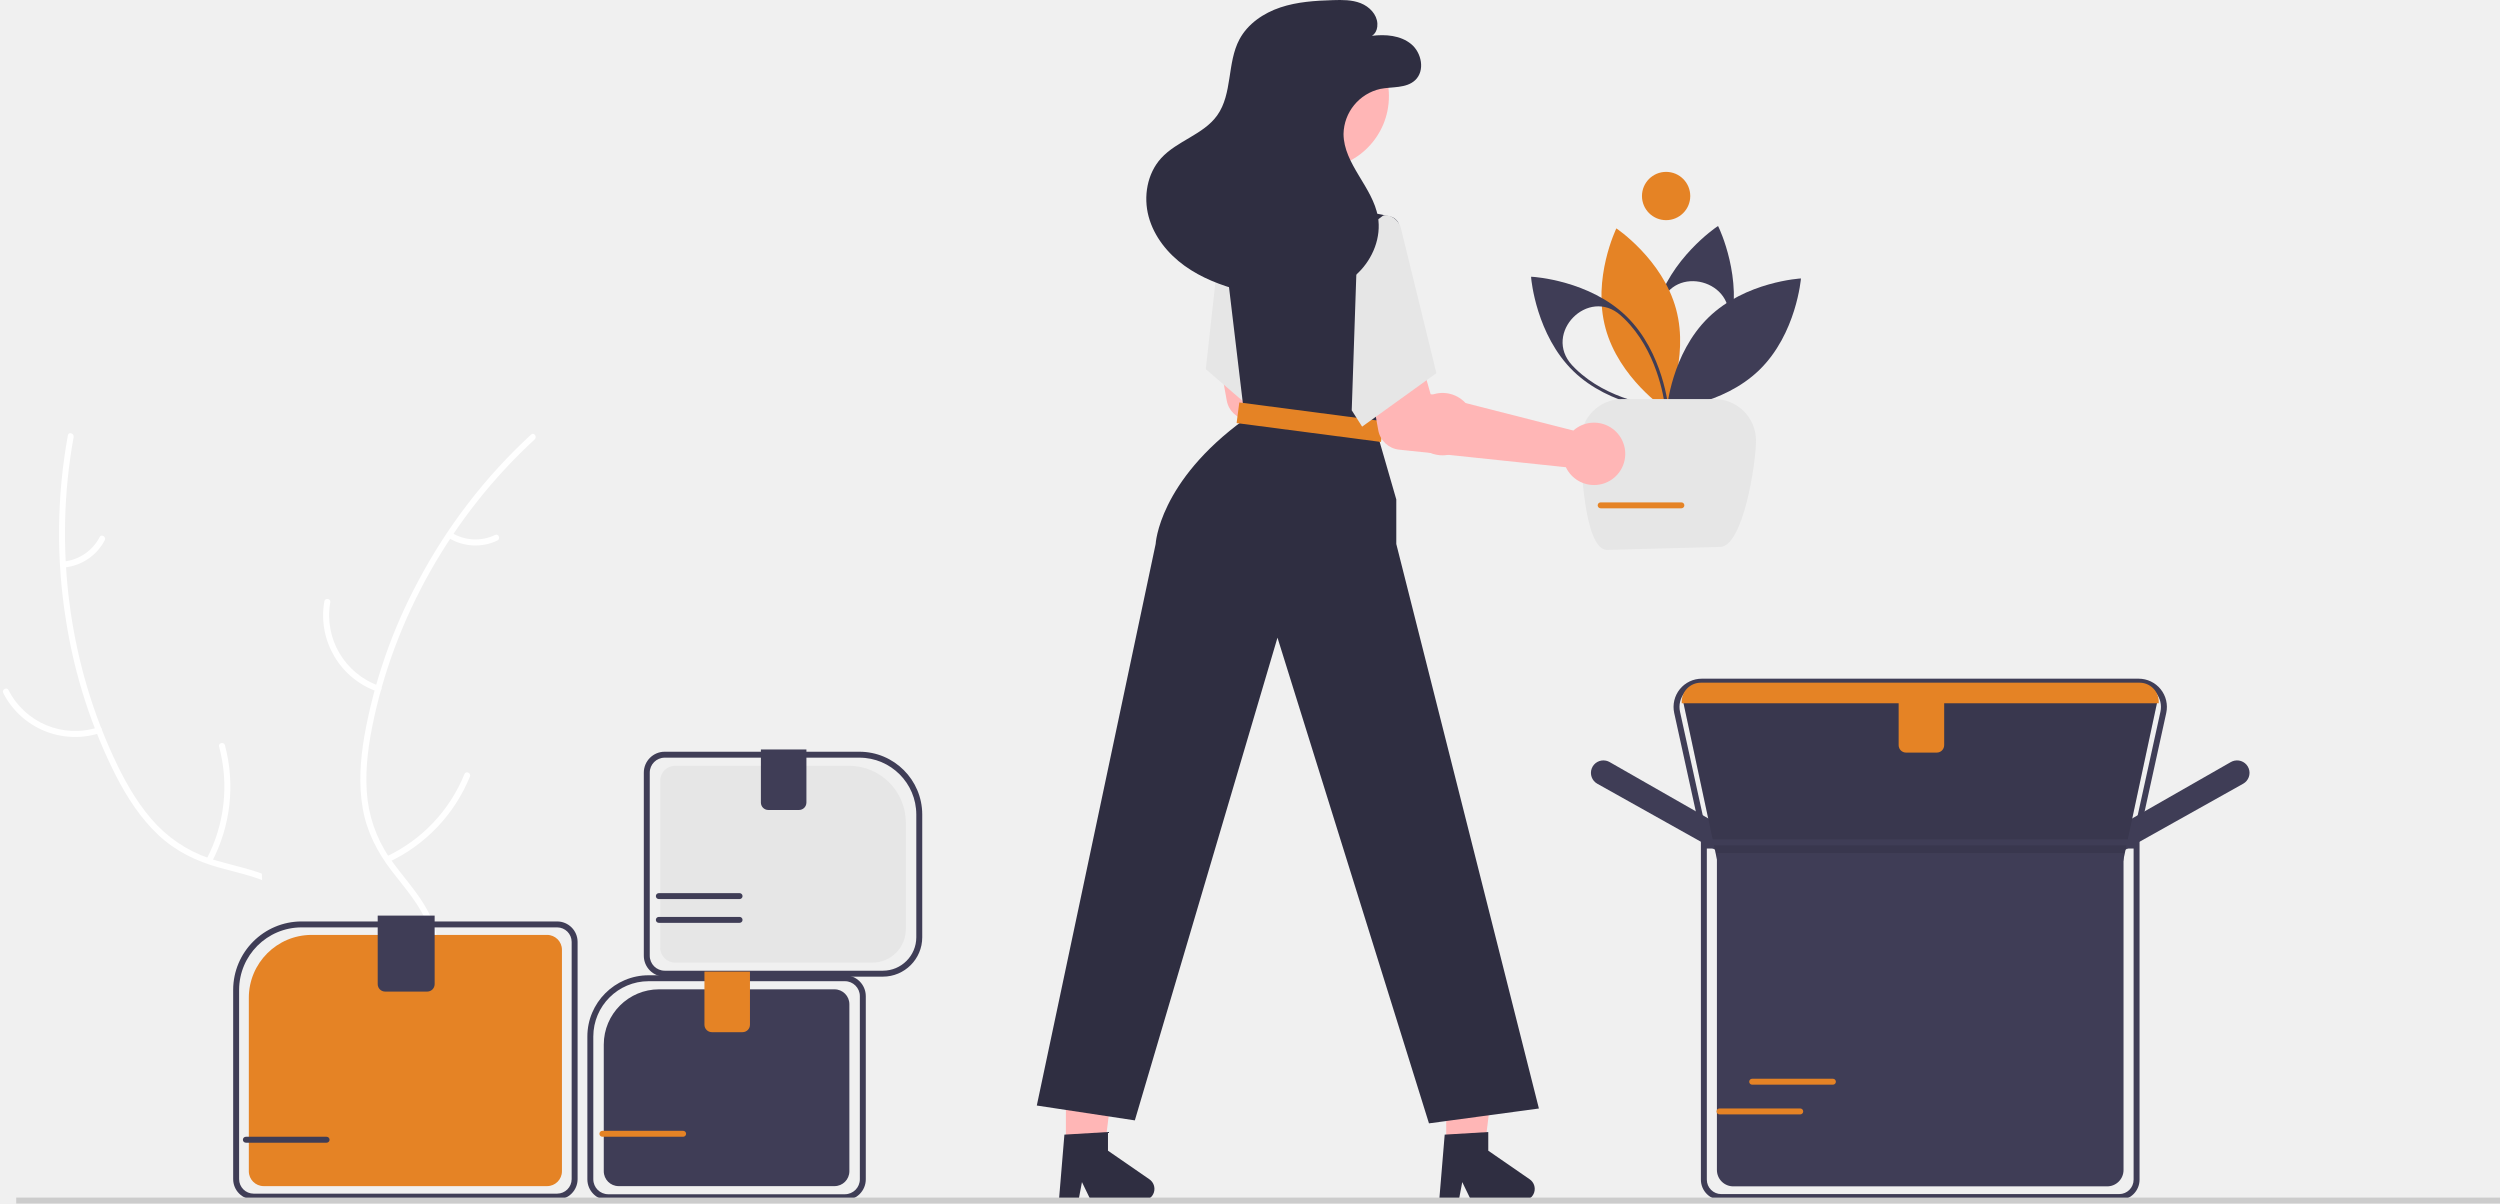
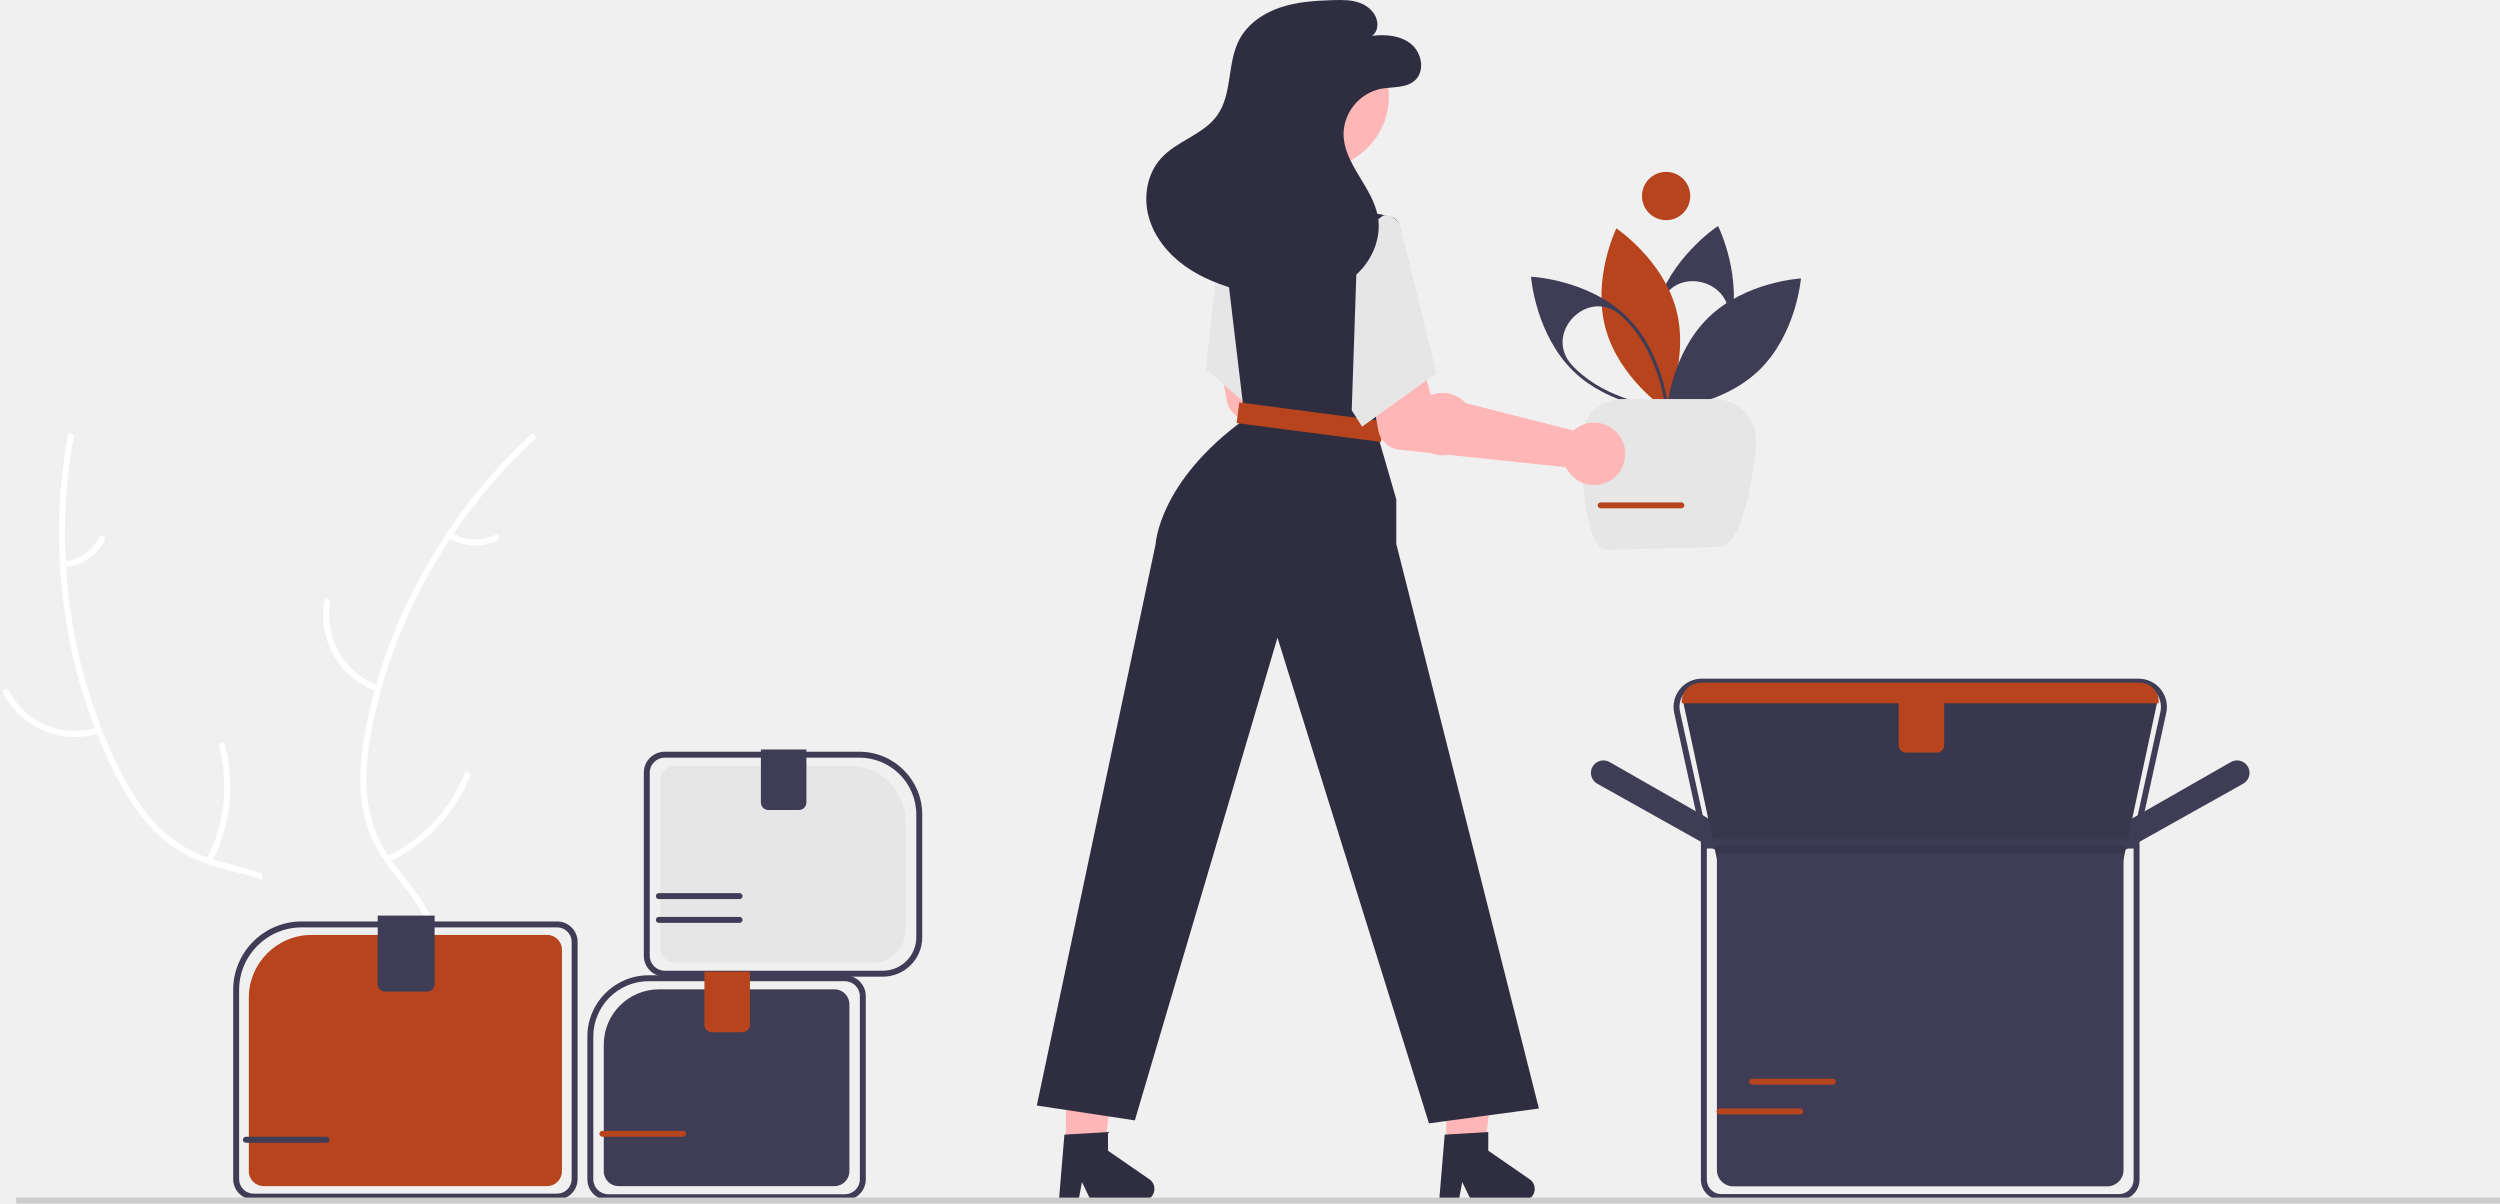
<svg xmlns="http://www.w3.org/2000/svg" data-name="Layer 1" width="841.457" height="405.087" viewBox="0 0 841.457 405.087">
  <path d="M192.092,524.368c-18.936-41.884-18.238-94.975,11.15-130.319a211.783,211.783,0,0,0,75.801,124.082c15.13,11.947,33.202,23.659,37.335,42.488,2.572,11.716-1.074,24.109-7.376,34.314-6.303,10.206-15.088,18.602-23.773,26.875l-.974,2.831C246.463,598.475,211.028,566.253,192.092,524.368Z" transform="translate(-179.2713 -247.4563)" fill="#f0f0f0" />
  <path d="M204.06,394.56c-6.763,37.034-1.739,76.468,14.7,110.398,3.554,7.336,7.798,14.468,13.479,20.367A44.709,44.709,0,0,0,252.538,537.227c7.147,2.087,14.7,3.394,21.216,7.182,6.868,3.993,11.13,10.692,12.79,18.375,2.032,9.4.564,18.97-1.196,28.278-1.954,10.335-4.148,21.039-1.316,31.428.343,1.259-1.63,1.718-1.973.461-4.927-18.076,4.652-35.903,3.313-54.077-.625-8.48-3.809-16.823-11.08-21.736-6.358-4.296-14.145-5.651-21.401-7.701-7.618-2.153-14.46-5.442-20.281-10.897-5.955-5.58-10.487-12.562-14.213-19.774a175.619,175.619,0,0,1-16.873-52.231,184.228,184.228,0,0,1,.598-62.572c.234-1.279,2.168-.673,1.936.598Z" transform="translate(-179.2713 -247.4563)" fill="#fff" />
  <path d="M212.835,494.212a27.158,27.158,0,0,1-32.472-13.503c-.589-1.163,1.19-2.133,1.78-.969a25.148,25.148,0,0,0,30.231,12.499c1.24-.404,1.693,1.571.461,1.973Z" transform="translate(-179.2713 -247.4563)" fill="#fff" />
  <path d="M248.775,536.646a52.346,52.346,0,0,0,4.234-37.912c-.339-1.26,1.635-1.719,1.973-.461a54.447,54.447,0,0,1-4.486,39.442c-.611,1.154-2.329.079-1.721-1.069Z" transform="translate(-179.2713 -247.4563)" fill="#fff" />
  <path d="M200.76,436.453a15.373,15.373,0,0,0,12.047-8.225c.596-1.161,2.313-.085,1.721,1.069a17.227,17.227,0,0,1-13.307,9.129,1.047,1.047,0,0,1-1.217-.756,1.018,1.018,0,0,1,.756-1.217Z" transform="translate(-179.2713 -247.4563)" fill="#fff" />
  <path d="M358.873,394.459c-.352.736-.704,1.472-1.047,2.222a202.454,202.454,0,0,0-11.557,30.74c-.246.811-.483,1.637-.705,2.454a213.431,213.431,0,0,0-6.483,78.311,207.268,207.268,0,0,0,5.623,30.986c3.671,14.047,8.768,28.985,7.618,43.011a35.557,35.557,0,0,1-.582,4.362L287.784,625.61c-.19.016-.372.047-.562.063L284.74,627.349c-.174-.515-.343-1.053-.516-1.568-.102-.298-.19-.605-.292-.904-.063-.202-.126-.404-.195-.582-.021-.067-.042-.135-.055-.187-.069-.178-.114-.351-.174-.515q-1.43-4.506-2.802-9.048c-.009-.015-.009-.015-.004-.038-6.909-23.088-11.951-46.956-13.21-70.83-.038-.718-.085-1.451-.093-2.187a197.78,197.78,0,0,1,1.115-32.256,174.851,174.851,0,0,1,2.994-17.436A145.397,145.397,0,0,1,288.353,449.574c15.541-26.122,39.263-46.982,68.296-54.557C357.392,394.823,358.121,394.638,358.873,394.459Z" transform="translate(-179.2713 -247.4563)" fill="#f0f0f0" />
  <path d="M359.225,395.359c-27.697,25.498-47.428,60.009-54.73,96.997-1.579,7.997-2.485,16.246-1.5,24.378a44.709,44.709,0,0,0,9.042,21.723c4.45,5.97,9.694,11.56,12.616,18.508,3.08,7.323,2.449,15.238-.85,22.372-4.037,8.729-10.97,15.486-17.98,21.858-7.783,7.075-15.979,14.301-19.973,24.302-.484,1.212-2.336.39-1.853-.82,6.949-17.399,25.331-25.866,35.203-41.182,4.607-7.147,7.087-15.726,4.24-24.026-2.49-7.258-7.892-13.028-12.451-19.034-4.786-6.306-8.269-13.051-9.633-20.911-1.395-8.041-.81-16.343.557-24.346a175.619,175.619,0,0,1,17.975-51.862A184.227,184.227,0,0,1,358.039,393.716c.957-.881,2.136.768,1.186,1.643Z" transform="translate(-179.2713 -247.4563)" fill="#fff" />
  <path d="M306.234,480.208a27.158,27.158,0,0,1-17.797-30.331c.23-1.283,2.234-.987,2.004.298a25.148,25.148,0,0,0,16.613,28.181c1.233.424.406,2.274-.82,1.853Z" transform="translate(-179.2713 -247.4563)" fill="#fff" />
  <path d="M309.381,535.728A52.346,52.346,0,0,0,335.588,508.006c.488-1.21,2.34-.389,1.853.82a54.447,54.447,0,0,1-27.329,28.791c-1.183.554-1.907-1.339-.73-1.89Z" transform="translate(-179.2713 -247.4563)" fill="#fff" />
  <path d="M331.367,426.821a15.373,15.373,0,0,0,14.571.686c1.175-.568,1.898,1.325.73,1.89a17.227,17.227,0,0,1-16.121-.723,1.047,1.047,0,0,1-.516-1.336,1.018,1.018,0,0,1,1.336-.516Z" transform="translate(-179.2713 -247.4563)" fill="#fff" />
  <g id="e36d5192-81ed-4486-9dc7-3aabf5bf620f" data-name="Group 228">
    <path id="eec6541e-7182-40d2-8839-37d6db66ade2-23" data-name="Path 3042" d="M740.665,385.914l-.272-.559c-.083-.17-8.228-17.2-3.687-33.986s20.159-27.387,20.315-27.492l.516-.345.272.559c.083.17,8.228,17.2,3.687,33.986s-20.16,27.388-20.317,27.492Zm20.177-29.735c3.048-14.314-18.187-20.026-22.633-6.083q-.244.767-.457,1.552c-3.966,14.656,1.991,29.55,3.35,32.645,2.734-1.989,15.385-11.844,19.351-26.5h0Q760.669,356.992,760.842,356.179Z" transform="translate(-179.2713 -247.4563)" fill="#3f3d56" />
-     <path id="a9014b65-d248-4059-8312-b45b24de232b-24" data-name="Path 3043" d="M719.661,357.936c4.541,16.787,20.1,27.183,20.1,27.183s8.192-16.82,3.651-33.607-20.1-27.183-20.1-27.183S715.12,341.149,719.661,357.936Z" transform="translate(-179.2713 -247.4563)" fill="#e58325" />
+     <path id="a9014b65-d248-4059-8312-b45b24de232b-24" data-name="Path 3043" d="M719.661,357.936c4.541,16.787,20.1,27.183,20.1,27.183s8.192-16.82,3.651-33.607-20.1-27.183-20.1-27.183S715.12,341.149,719.661,357.936Z" transform="translate(-179.2713 -247.4563)" fill="#b7441c" />
    <path id="ab25dc1f-49f0-4119-9b11-8880659579f8-25" data-name="Path 3044" d="M740.912,385.679l-.62-.034c-.189-.01-19.028-1.171-31.491-13.3s-14.129-30.933-14.145-31.122l-.051-.618.62.034c.189.01,19.028,1.171,31.49,13.3s14.13,30.933,14.145,31.122Zm-31.355-14.109c10.882,10.6,26.788,12.627,30.155,12.946-.409-3.357-2.869-19.2-13.752-29.8h0q-.584-.568-1.186-1.103c-10.929-9.731-26.289,6.001-16.376,16.765Q708.962,370.989,709.557,371.57Z" transform="translate(-179.2713 -247.4563)" fill="#3f3d56" />
    <path id="eb5ac145-5caa-4eb9-a8bf-cd04614f452d-26" data-name="Path 3045" d="M754.3,354.328c-12.461,12.13-13.983,30.777-13.983,30.777s18.681-1.02,31.142-13.15,13.986-30.778,13.986-30.778S766.761,342.197,754.3,354.328Z" transform="translate(-179.2713 -247.4563)" fill="#3f3d56" />
-     <circle id="fe2e9284-0c2b-4a15-b6a0-6b994e8a2442" data-name="Ellipse 585" cx="560.785" cy="65.976" r="8.126" fill="#e58325" />
+     <circle id="fe2e9284-0c2b-4a15-b6a0-6b994e8a2442" data-name="Ellipse 585" cx="560.785" cy="65.976" r="8.126" fill="#b7441c" />
    <path id="a86ae965-8410-4628-8d67-c8bdb55cc5ff-27" data-name="Rectangle 453" d="M725.312,381.767h31a14,14,0,0,1,14,14h0c0,7.732-4.382,35.777-12.114,35.777l-38,1c-7.732,0-8.886-29.045-8.886-36.777h0A14,14,0,0,1,725.312,381.767Z" transform="translate(-179.2713 -247.4563)" fill="#e6e6e6" />
  </g>
  <path id="a084342b-ec68-4bf1-835e-e1a712a99507-28" data-name="Path 3068" d="M659.155,381.361a10.528,10.528,0,0,0-1.316,1.007l-48.054-12.251-3.278-11.593-18.144,2.661,3.809,21.088a8,8,0,0,0,7.035,6.534l56.111,5.909a10.5,10.5,0,1,0,3.839-13.355Z" transform="translate(-179.2713 -247.4563)" fill="#ffb6b6" />
  <path id="b5ab2668-a5cc-41bf-8089-de1c0694ee81-29" data-name="Path 3070" d="M585.12,371.708l12.38,10.68,17.32,14.93,7.65-39.14.8-4.07.63-3.23-17.55-30.57-14.63.84-1,.06-.02.22-.23,2.05-3,26.98-.07.65Z" transform="translate(-179.2713 -247.4563)" fill="#e6e6e6" />
  <path id="a48a89e5-5415-44e6-8741-1c2f93951686-30" data-name="Path 3071" d="M666.038,639.383h12.26l5.833-47.288h-18.095Z" transform="translate(-179.2713 -247.4563)" fill="#ffb6b6" />
  <path id="b4ab5075-ce23-46e9-939e-e287d4f4a486-31" data-name="Path 3073" d="M538.038,640.383h12.26l5.833-47.288h-18.095Z" transform="translate(-179.2713 -247.4563)" fill="#ffb6b6" />
  <path id="b77a2f94-428a-4b99-b464-6e051b4fe742-32" data-name="Path 3075" d="M528.239,619.558l33,5,48.01-162.48,50.99,163.48,37-5-48-190v-15l-6.5-22.5.68-6.09,4.73-42.59,2.05-18.47.133-1.193a4.056,4.056,0,0,0-3.193-4.417h0l-15.4-3.24h-25.166l-14.85,4.09-1.02.28-.46.13.23,1.92,3.48,29.18.19,1.6,3.36,28.13.74,6.17c-29,21-30,42-30,42Z" transform="translate(-179.2713 -247.4563)" fill="#2f2e41" />
  <circle id="b29dce1d-f666-44df-985a-547bf779e1a4" data-name="Ellipse 592" cx="442.925" cy="32.391" r="24.561" fill="#ffb6b6" />
-   <rect id="a7f6a896-dcf1-4596-b70f-da8ad38f22ed" data-name="Rectangle 456" x="616.738" y="365.062" width="7" height="49" transform="translate(-25.73713 706.5894) rotate(-82.549)" fill="#e58325" />
+   <rect id="a7f6a896-dcf1-4596-b70f-da8ad38f22ed" data-name="Rectangle 456" x="616.738" y="365.062" width="7" height="49" transform="translate(-25.73713 706.5894) rotate(-82.549)" fill="#b7441c" />
  <path id="bd729490-aac7-4879-a04d-c9e945275ef2-33" data-name="Path 3076" d="M710.155,391.361a10.528,10.528,0,0,0-1.316,1.007l-48.054-12.251-3.278-11.593-18.144,2.661,3.809,21.088a8,8,0,0,0,7.035,6.534l56.111,5.909a10.5,10.5,0,1,0,3.839-13.355Z" transform="translate(-179.2713 -247.4563)" fill="#ffb6b6" />
  <path id="b6be5ba1-6394-41ea-b0bb-2e259093a5f0-34" data-name="Path 3077" d="M636.239,326.558l8.5-6.5c2.3-.872,5.447,1.605,6,4l12,49-25,18-3.5-5.5Z" transform="translate(-179.2713 -247.4563)" fill="#e6e6e6" />
  <path id="b6feaf63-857f-49b2-8f08-fe1d6a64856c-35" data-name="Path 3079" d="M641.017,259.512c4.593-.563,9.634-.165,13.214,2.767s4.736,9.028,1.346,12.178c-3,2.789-7.693,2.133-11.713,2.926a15.854,15.854,0,0,0-12.384,15.157c.06,10.174,9.824,17.879,11.578,27.9,1.2,6.84-1.688,14.038-6.675,18.87s-11.843,7.443-18.751,8.15-13.893-.373-20.606-2.148c-6.741-1.782-13.378-4.311-19.034-8.388s-10.293-9.826-12.109-16.558-.512-14.451,4.168-19.62c5.359-5.919,14.274-7.954,18.91-14.456,5.2-7.288,3.273-17.666,7.479-25.567,2.808-5.275,8.125-8.873,13.792-10.769s11.719-2.27,17.692-2.453c3.14-.1,6.375-.129,9.3,1.016s5.5,3.753,5.648,6.891S641.017,259.512,641.017,259.512Z" transform="translate(-179.2713 -247.4563)" fill="#2f2e41" />
  <path d="M366.792,651.216H264.641a6.898,6.898,0,0,1-6.89-6.891v-63.688a23.065,23.065,0,0,1,23.04-23.039h86.001a6.898,6.898,0,0,1,6.89,6.89v79.837A6.898,6.898,0,0,1,366.792,651.216Zm-86.001-91.617a21.064,21.064,0,0,0-21.04,21.039v63.688a4.896,4.896,0,0,0,4.89,4.891H366.792a4.896,4.896,0,0,0,4.89-4.891V564.488a4.895,4.895,0,0,0-4.89-4.89Z" transform="translate(-179.2713 -247.4563)" fill="#3f3d56" />
-   <path d="M284.17,562.13a21.173,21.173,0,0,0-21.149,21.149v58.405a5.006,5.006,0,0,0,5,5h95.392a5.006,5.006,0,0,0,5-5V567.13a5.006,5.006,0,0,0-5-5Z" transform="translate(-179.2713 -247.4563)" fill="#e58325" />
+   <path d="M284.17,562.13a21.173,21.173,0,0,0-21.149,21.149v58.405a5.006,5.006,0,0,0,5,5h95.392a5.006,5.006,0,0,0,5-5V567.13a5.006,5.006,0,0,0-5-5Z" transform="translate(-179.2713 -247.4563)" fill="#b7441c" />
  <path d="M323.066,581.207h-14.166a2.503,2.503,0,0,1-2.5-2.5V555.63h19.166V578.707A2.503,2.503,0,0,1,323.066,581.207Z" transform="translate(-179.2713 -247.4563)" fill="#3f3d56" />
  <path d="M890.377,535.833l4.374-11.661.157-.09,35.238-20.136a4.211,4.211,0,0,1,1.217-.462,4.195,4.195,0,0,1,2.914,7.766Z" transform="translate(-179.2713 -247.4563)" fill="#3f3d56" />
  <path d="M760.793,535.833l-43.894-24.581a4.196,4.196,0,0,1,2.915-7.768,4.203,4.203,0,0,1,1.217.462l35.395,20.226Z" transform="translate(-179.2713 -247.4563)" fill="#3f3d56" />
  <path id="a917e09e-7501-48ae-a084-2a300f5c05f4-36" data-name="Path 3060" d="M893.879,537.281H757.293l-11.488-53.613h159.562Z" transform="translate(-179.2713 -247.4563)" fill="#3f3d56" />
  <path d="M898.377,533.059h-145.582l-10.014-45.622a9.509,9.509,0,0,1,9.287-11.547H899.105a9.508,9.508,0,0,1,9.286,11.547Zm-143.974-2H896.768l9.669-44.052a7.507,7.507,0,0,0-7.333-9.117H752.067a7.508,7.508,0,0,0-7.333,9.118Z" transform="translate(-179.2713 -247.4563)" fill="#3f3d56" />
  <path id="be148f51-17c4-4ec3-8125-b7d3e9443af6-37" data-name="Path 3061" d="M893.879,537.281H757.293l-11.488-53.613h159.562Z" transform="translate(-179.2713 -247.4563)" opacity="0.1" style="isolation:isolate" />
  <path d="M892.555,651.366H758.616a6.861,6.861,0,0,1-6.853-6.853V529.989h147.645V644.514A6.861,6.861,0,0,1,892.555,651.366ZM753.763,531.989V644.514a4.858,4.858,0,0,0,4.853,4.853H892.555a4.858,4.858,0,0,0,4.853-4.853V531.989Z" transform="translate(-179.2713 -247.4563)" fill="#3f3d56" />
  <path d="M757.155,534.589V641.266a5.507,5.507,0,0,0,5.5,5.5H888.517a5.507,5.507,0,0,0,5.5-5.5V534.589Z" transform="translate(-179.2713 -247.4563)" fill="#3f3d56" />
-   <path d="M905.867,484.168h-160.562v-.5A6.435,6.435,0,0,1,751.732,477.24H899.439a6.436,6.436,0,0,1,6.428,6.428Z" transform="translate(-179.2713 -247.4563)" fill="#e58325" />
+   <path d="M905.867,484.168h-160.562v-.5A6.435,6.435,0,0,1,751.732,477.24H899.439a6.436,6.436,0,0,1,6.428,6.428Z" transform="translate(-179.2713 -247.4563)" fill="#b7441c" />
  <path d="M401.077,580.447A18.607,18.607,0,0,0,382.491,599.033v42.653a5.006,5.006,0,0,0,5,5h72.667a5.006,5.006,0,0,0,5-5V585.447a5.006,5.006,0,0,0-5-5Z" transform="translate(-179.2713 -247.4563)" fill="#3f3d56" />
  <path d="M476.441,576.181H402.996a7.037,7.037,0,0,1-7.029-7.028V507.503a7.037,7.037,0,0,1,7.029-7.029h65.541a21.169,21.169,0,0,1,21.146,21.146v41.321A13.256,13.256,0,0,1,476.441,576.181Zm-73.445-73.707a5.035,5.035,0,0,0-5.029,5.029v61.649a5.035,5.035,0,0,0,5.029,5.028H476.441a11.253,11.253,0,0,0,11.241-11.24V521.619a19.167,19.167,0,0,0-19.146-19.146Z" transform="translate(-179.2713 -247.4563)" fill="#3f3d56" />
  <path d="M463.653,651.42H383.996a7.037,7.037,0,0,1-7.029-7.028v-48.062a20.639,20.639,0,0,1,20.616-20.616h66.07a7.037,7.037,0,0,1,7.029,7.029v61.649A7.037,7.037,0,0,1,463.653,651.42Zm-66.07-73.707a18.637,18.637,0,0,0-18.616,18.616v48.062a5.035,5.035,0,0,0,5.029,5.028h79.657a5.035,5.035,0,0,0,5.029-5.028V582.742a5.035,5.035,0,0,0-5.029-5.029Z" transform="translate(-179.2713 -247.4563)" fill="#3f3d56" />
  <path d="M406.491,505.208a5.006,5.006,0,0,0-5,5v56.239a5.006,5.006,0,0,0,5,5h66.456A11.224,11.224,0,0,0,484.158,560.235V524.324A19.138,19.138,0,0,0,465.041,505.208Z" transform="translate(-179.2713 -247.4563)" fill="#e6e6e6" />
  <path d="M448.196,520.084H437.874a2.503,2.503,0,0,1-2.5-2.5v-17.876h15.322v17.876A2.503,2.503,0,0,1,448.196,520.084Z" transform="translate(-179.2713 -247.4563)" fill="#3f3d56" />
  <path d="M665.531,629.35l14.667-.875v6.284l13.944,9.63a3.925,3.925,0,0,1-2.23,7.155h-17.461l-3.01-6.216-1.175,6.216H663.682Z" transform="translate(-179.2713 -247.4563)" fill="#2f2e41" />
  <path d="M537.531,629.35l14.667-.875v6.284l13.944,9.63a3.925,3.925,0,0,1-2.23,7.155h-17.461l-3.01-6.216-1.175,6.216H535.682Z" transform="translate(-179.2713 -247.4563)" fill="#2f2e41" />
  <path d="M289.198,632.071H262.021a1,1,0,0,1,0-2h27.177a1,1,0,1,1,0,2Z" transform="translate(-179.2713 -247.4563)" fill="#3f3d56" />
-   <path d="M409.198,630.071H382.021a1,1,0,0,1,0-2h27.177a1,1,0,1,1,0,2Z" transform="translate(-179.2713 -247.4563)" fill="#e58325" />
-   <path d="M785.198,622.544H758.021a1,1,0,0,1,0-2h27.177a1,1,0,0,1,0,2Z" transform="translate(-179.2713 -247.4563)" fill="#e58325" />
-   <path d="M796.198,612.544H769.021a1,1,0,0,1,0-2h27.177a1,1,0,0,1,0,2Z" transform="translate(-179.2713 -247.4563)" fill="#e58325" />
-   <path d="M745.198,418.544H718.021a1,1,0,0,1,0-2h27.177a1,1,0,0,1,0,2Z" transform="translate(-179.2713 -247.4563)" fill="#e58325" />
+   <path d="M409.198,630.071H382.021a1,1,0,0,1,0-2h27.177a1,1,0,1,1,0,2Z" transform="translate(-179.2713 -247.4563)" fill="#b7441c" />
+   <path d="M785.198,622.544H758.021a1,1,0,0,1,0-2h27.177a1,1,0,0,1,0,2Z" transform="translate(-179.2713 -247.4563)" fill="#b7441c" />
+   <path d="M796.198,612.544H769.021a1,1,0,0,1,0-2h27.177a1,1,0,0,1,0,2Z" transform="translate(-179.2713 -247.4563)" fill="#b7441c" />
+   <path d="M745.198,418.544H718.021a1,1,0,0,1,0-2h27.177a1,1,0,0,1,0,2Z" transform="translate(-179.2713 -247.4563)" fill="#b7441c" />
  <path d="M428.198,558.071H401.021a1,1,0,0,1,0-2h27.177a1,1,0,1,1,0,2Z" transform="translate(-179.2713 -247.4563)" fill="#3f3d56" />
  <path d="M428.198,550.071H401.021a1,1,0,0,1,0-2h27.177a1,1,0,1,1,0,2Z" transform="translate(-179.2713 -247.4563)" fill="#3f3d56" />
-   <path d="M831.146,500.771H820.824a2.503,2.503,0,0,1-2.5-2.5v-17.876h15.322v17.876A2.503,2.503,0,0,1,831.146,500.771Z" transform="translate(-179.2713 -247.4563)" fill="#e58325" />
+   <path d="M831.146,500.771H820.824a2.503,2.503,0,0,1-2.5-2.5v-17.876h15.322v17.876A2.503,2.503,0,0,1,831.146,500.771Z" transform="translate(-179.2713 -247.4563)" fill="#b7441c" />
  <rect id="af895076-55e2-4ce3-b817-4381b6fe19d2" data-name="Rectangle 450" x="5.457" y="403.087" width="836" height="2" fill="#ccc" />
-   <path d="M429.196,594.866H418.874a2.503,2.503,0,0,1-2.5-2.5V574.49h15.322v17.876A2.503,2.503,0,0,1,429.196,594.866Z" transform="translate(-179.2713 -247.4563)" fill="#e58325" />
+   <path d="M429.196,594.866H418.874a2.503,2.503,0,0,1-2.5-2.5V574.49h15.322v17.876A2.503,2.503,0,0,1,429.196,594.866Z" transform="translate(-179.2713 -247.4563)" fill="#b7441c" />
</svg>
